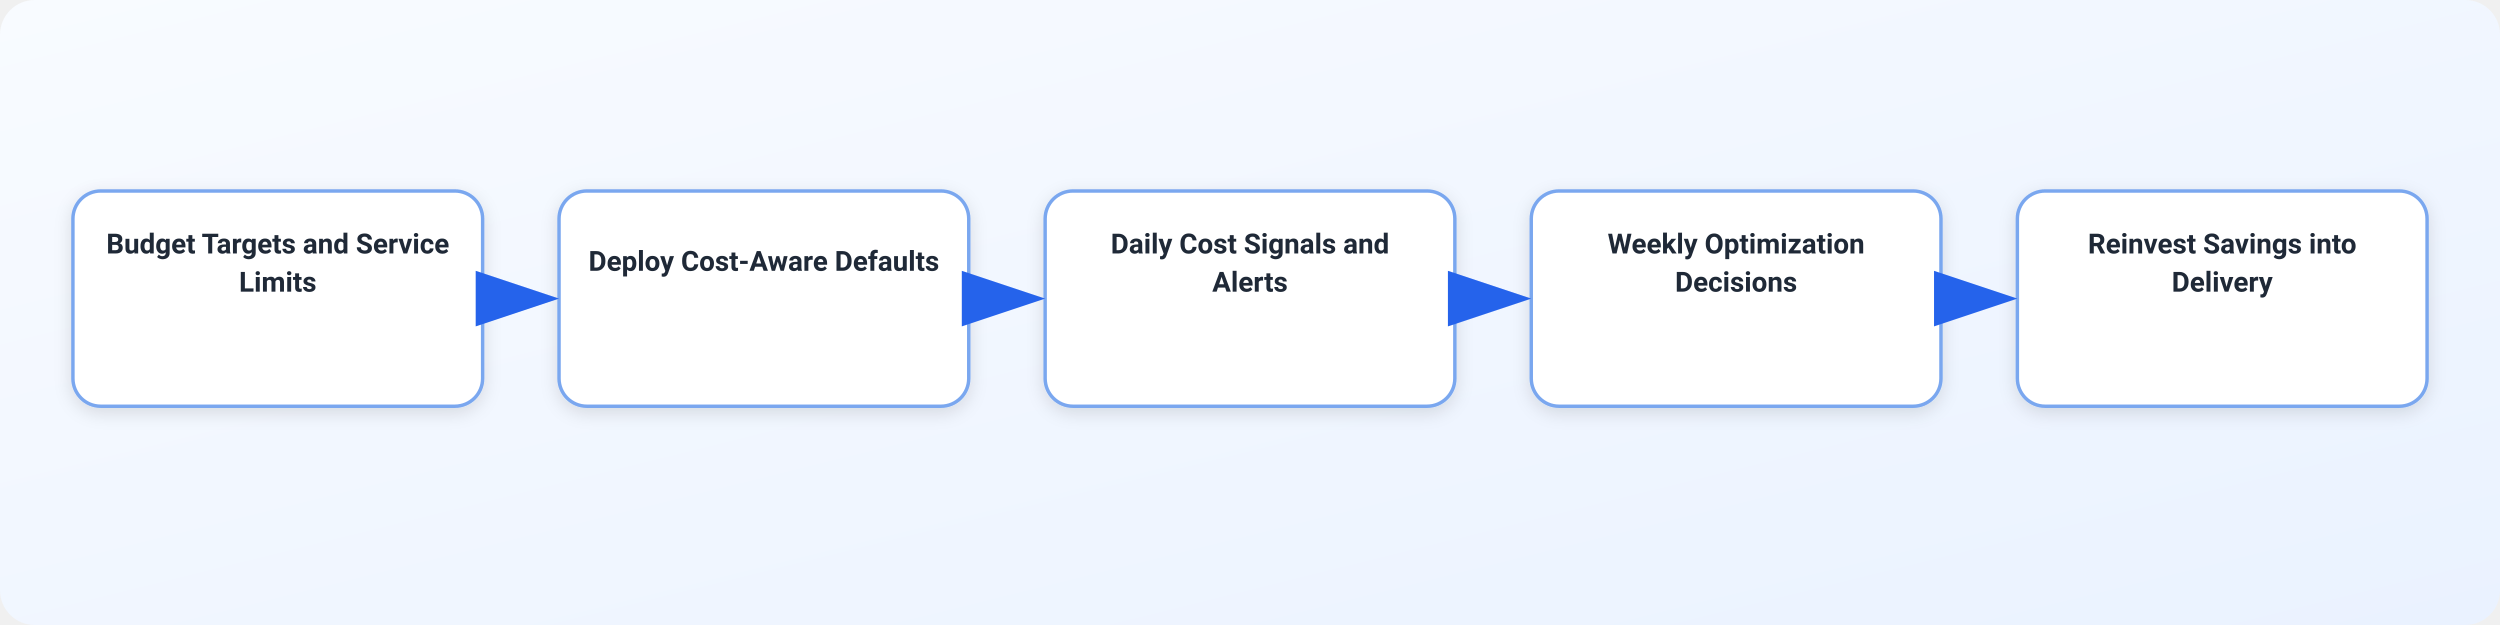
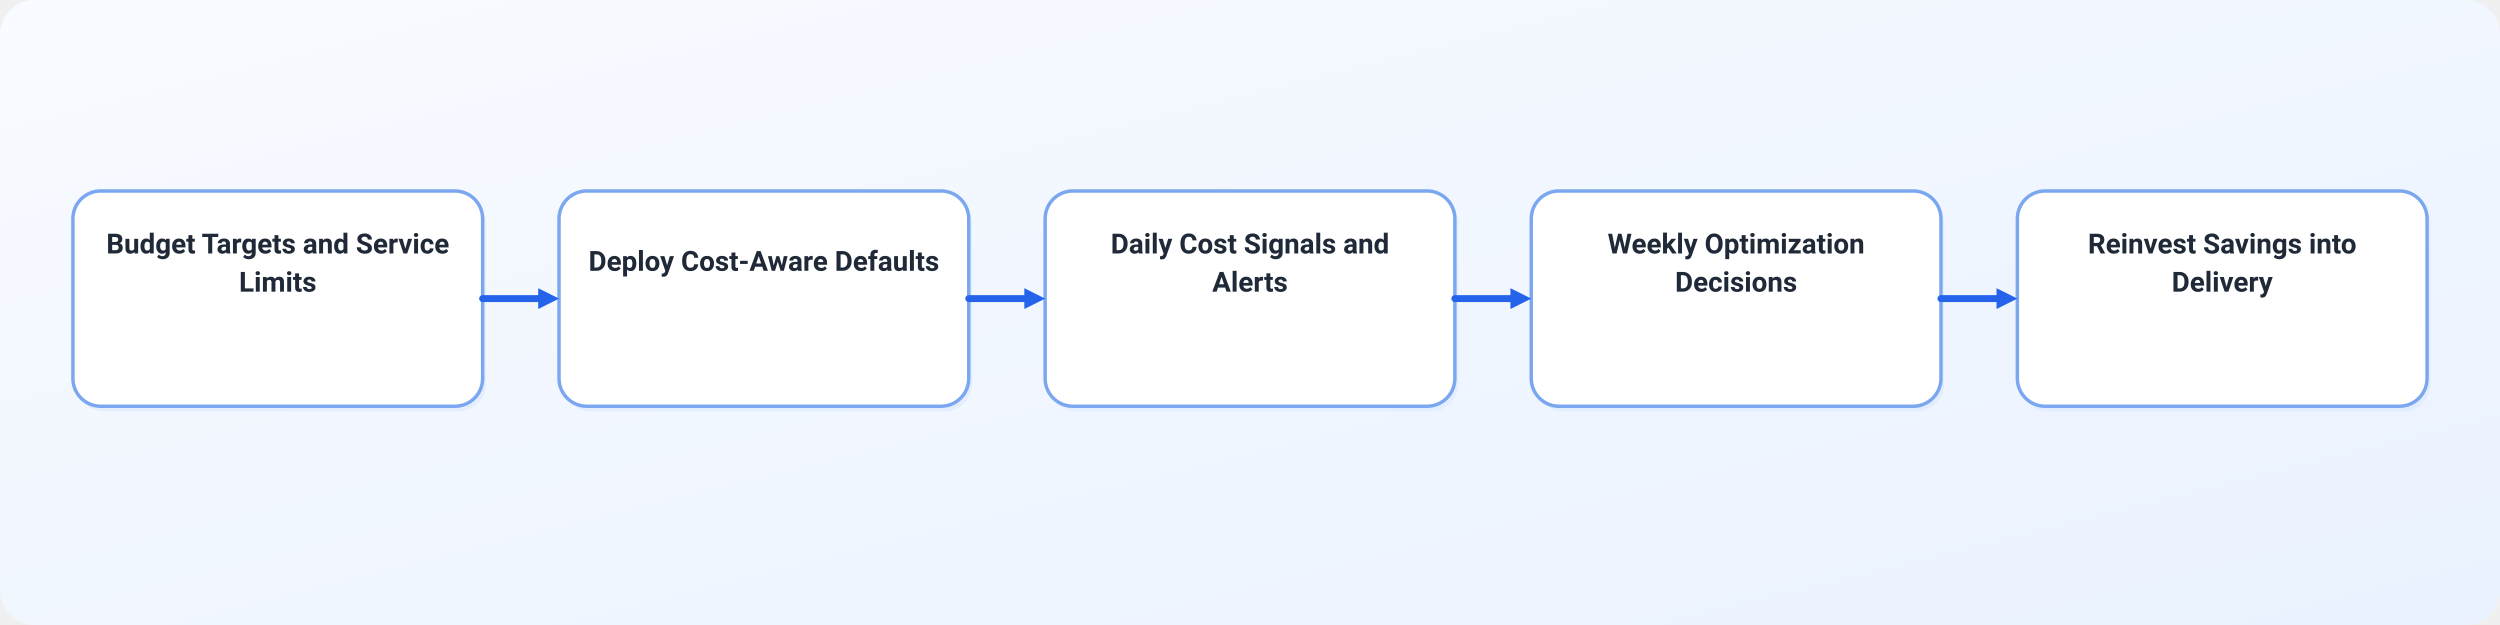
<svg xmlns="http://www.w3.org/2000/svg" viewBox="0 0 1440 360" role="img" aria-label="Flow diagram for insights-finops-50-budget-guardrails">
  <defs>
    <linearGradient id="bg" x1="0" y1="0" x2="1" y2="1">
      <stop offset="0%" stop-color="#f8fbff" />
      <stop offset="100%" stop-color="#eaf2ff" />
    </linearGradient>
-     <filter id="shadow" x="-10%" y="-10%" width="120%" height="140%">
-       <feDropShadow dx="0" dy="3" stdDeviation="5" flood-opacity="0.12" />
-     </filter>
-     <marker id="arrow" markerWidth="12" markerHeight="8" refX="10" refY="4" orient="auto">
-       <path d="M0,0 L12,4 L0,8 z" fill="#2563eb" />
-     </marker>
  </defs>
  <rect width="1440" height="360" rx="20" fill="url(#bg)" />
-   <rect x="42" y="110" width="236" height="124" rx="16" fill="#ffffff" stroke="#7aa7ef" stroke-width="2" filter="url(#shadow)" />
+   <rect x="44" y="113" width="236" height="124" rx="16" fill="#dbeafe" opacity="0.6" />
+   <rect x="42" y="110" width="236" height="124" rx="16" fill="#ffffff" stroke="#7aa7ef" stroke-width="2" />
  <text x="160.0" y="146" text-anchor="middle" fill="#1f2937" font-size="16" font-family="ui-sans-serif, system-ui, -apple-system, Segoe UI, Roboto, Arial" font-weight="600">Budget Targets and Service</text>
  <text x="160.0" y="168" text-anchor="middle" fill="#1f2937" font-size="16" font-family="ui-sans-serif, system-ui, -apple-system, Segoe UI, Roboto, Arial" font-weight="600">Limits</text>
-   <rect x="322" y="110" width="236" height="124" rx="16" fill="#ffffff" stroke="#7aa7ef" stroke-width="2" filter="url(#shadow)" />
+   <rect x="324" y="113" width="236" height="124" rx="16" fill="#dbeafe" opacity="0.6" />
+   <rect x="322" y="110" width="236" height="124" rx="16" fill="#ffffff" stroke="#7aa7ef" stroke-width="2" />
  <text x="440.0" y="156" text-anchor="middle" fill="#1f2937" font-size="16" font-family="ui-sans-serif, system-ui, -apple-system, Segoe UI, Roboto, Arial" font-weight="600">Deploy Cost-Aware Defaults</text>
-   <rect x="602" y="110" width="236" height="124" rx="16" fill="#ffffff" stroke="#7aa7ef" stroke-width="2" filter="url(#shadow)" />
+   <rect x="604" y="113" width="236" height="124" rx="16" fill="#dbeafe" opacity="0.6" />
+   <rect x="602" y="110" width="236" height="124" rx="16" fill="#ffffff" stroke="#7aa7ef" stroke-width="2" />
  <text x="720.0" y="146" text-anchor="middle" fill="#1f2937" font-size="16" font-family="ui-sans-serif, system-ui, -apple-system, Segoe UI, Roboto, Arial" font-weight="600">Daily Cost Signals and</text>
  <text x="720.0" y="168" text-anchor="middle" fill="#1f2937" font-size="16" font-family="ui-sans-serif, system-ui, -apple-system, Segoe UI, Roboto, Arial" font-weight="600">Alerts</text>
-   <rect x="882" y="110" width="236" height="124" rx="16" fill="#ffffff" stroke="#7aa7ef" stroke-width="2" filter="url(#shadow)" />
+   <rect x="884" y="113" width="236" height="124" rx="16" fill="#dbeafe" opacity="0.6" />
+   <rect x="882" y="110" width="236" height="124" rx="16" fill="#ffffff" stroke="#7aa7ef" stroke-width="2" />
  <text x="1000.0" y="146" text-anchor="middle" fill="#1f2937" font-size="16" font-family="ui-sans-serif, system-ui, -apple-system, Segoe UI, Roboto, Arial" font-weight="600">Weekly Optimization</text>
  <text x="1000.0" y="168" text-anchor="middle" fill="#1f2937" font-size="16" font-family="ui-sans-serif, system-ui, -apple-system, Segoe UI, Roboto, Arial" font-weight="600">Decisions</text>
-   <rect x="1162" y="110" width="236" height="124" rx="16" fill="#ffffff" stroke="#7aa7ef" stroke-width="2" filter="url(#shadow)" />
+   <rect x="1164" y="113" width="236" height="124" rx="16" fill="#dbeafe" opacity="0.6" />
+   <rect x="1162" y="110" width="236" height="124" rx="16" fill="#ffffff" stroke="#7aa7ef" stroke-width="2" />
  <text x="1280.0" y="146" text-anchor="middle" fill="#1f2937" font-size="16" font-family="ui-sans-serif, system-ui, -apple-system, Segoe UI, Roboto, Arial" font-weight="600">Reinvest Savings into</text>
  <text x="1280.0" y="168" text-anchor="middle" fill="#1f2937" font-size="16" font-family="ui-sans-serif, system-ui, -apple-system, Segoe UI, Roboto, Arial" font-weight="600">Delivery</text>
-   <line x1="278.0" y1="172.0" x2="314.0" y2="172.0" stroke="#2563eb" stroke-width="4" marker-end="url(#arrow)" />
-   <line x1="558.0" y1="172.0" x2="594.0" y2="172.0" stroke="#2563eb" stroke-width="4" marker-end="url(#arrow)" />
-   <line x1="838.0" y1="172.0" x2="874.0" y2="172.0" stroke="#2563eb" stroke-width="4" marker-end="url(#arrow)" />
-   <line x1="1118.0" y1="172.0" x2="1154.0" y2="172.0" stroke="#2563eb" stroke-width="4" marker-end="url(#arrow)" />
+   <line x1="278.0" y1="172.0" x2="310.0" y2="172.0" stroke="#2563eb" stroke-width="4" stroke-linecap="round" />
+   <polygon points="310.0,166.0 322.0,172.0 310.0,178.0" fill="#2563eb" />
+   <line x1="558.0" y1="172.0" x2="590.0" y2="172.0" stroke="#2563eb" stroke-width="4" stroke-linecap="round" />
+   <polygon points="590.0,166.0 602.0,172.0 590.0,178.0" fill="#2563eb" />
+   <line x1="838.0" y1="172.0" x2="870.0" y2="172.0" stroke="#2563eb" stroke-width="4" stroke-linecap="round" />
+   <polygon points="870.0,166.0 882.0,172.0 870.0,178.0" fill="#2563eb" />
+   <line x1="1118.0" y1="172.0" x2="1150.0" y2="172.0" stroke="#2563eb" stroke-width="4" stroke-linecap="round" />
+   <polygon points="1150.0,166.0 1162.0,172.0 1150.0,178.0" fill="#2563eb" />
</svg>
